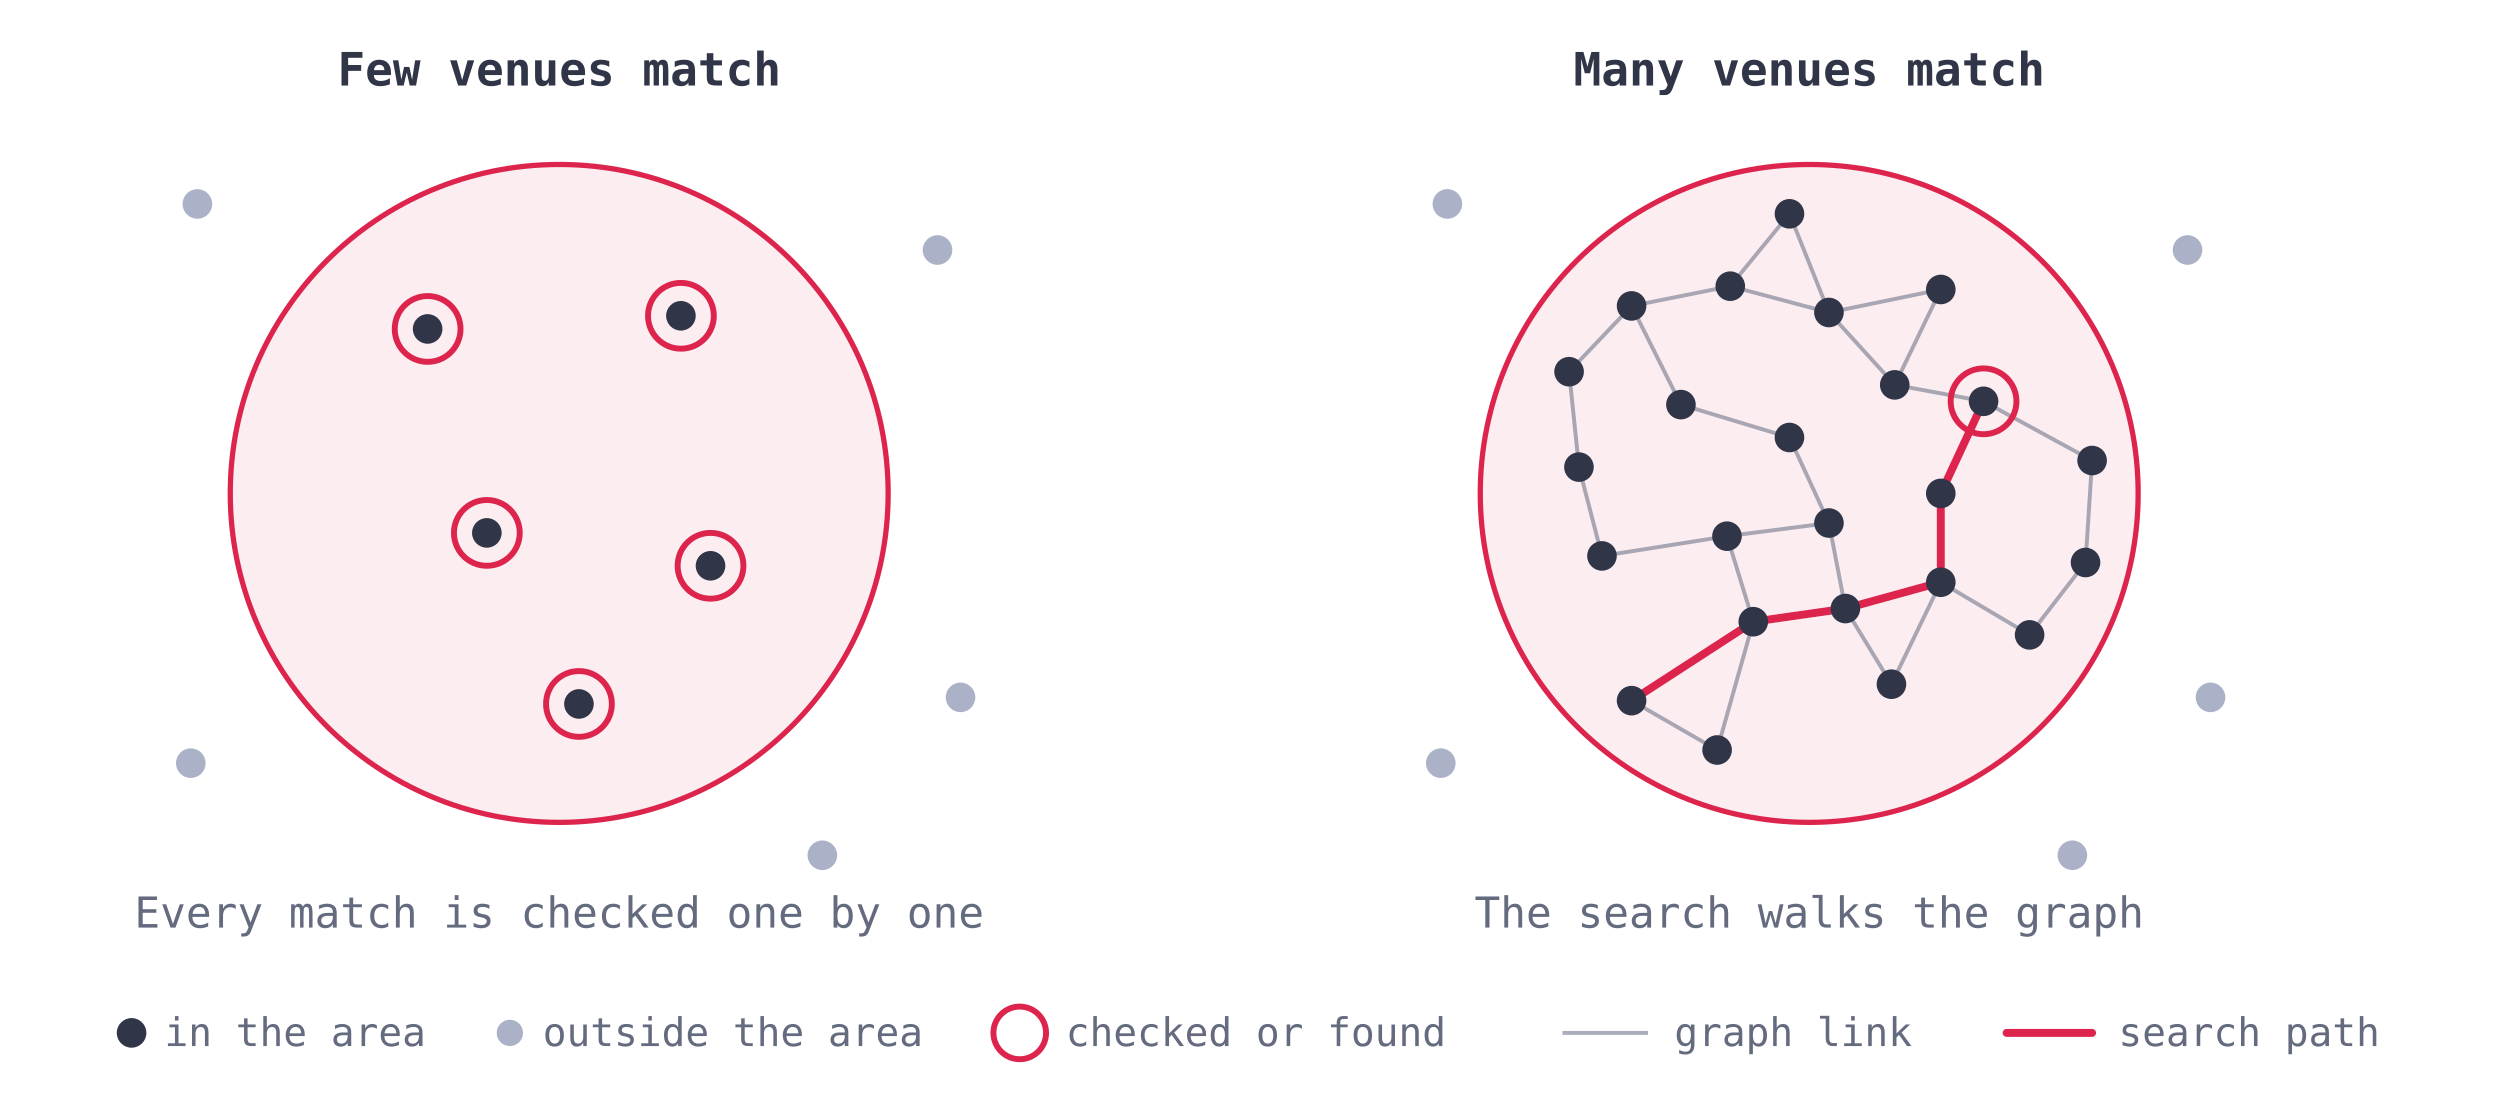
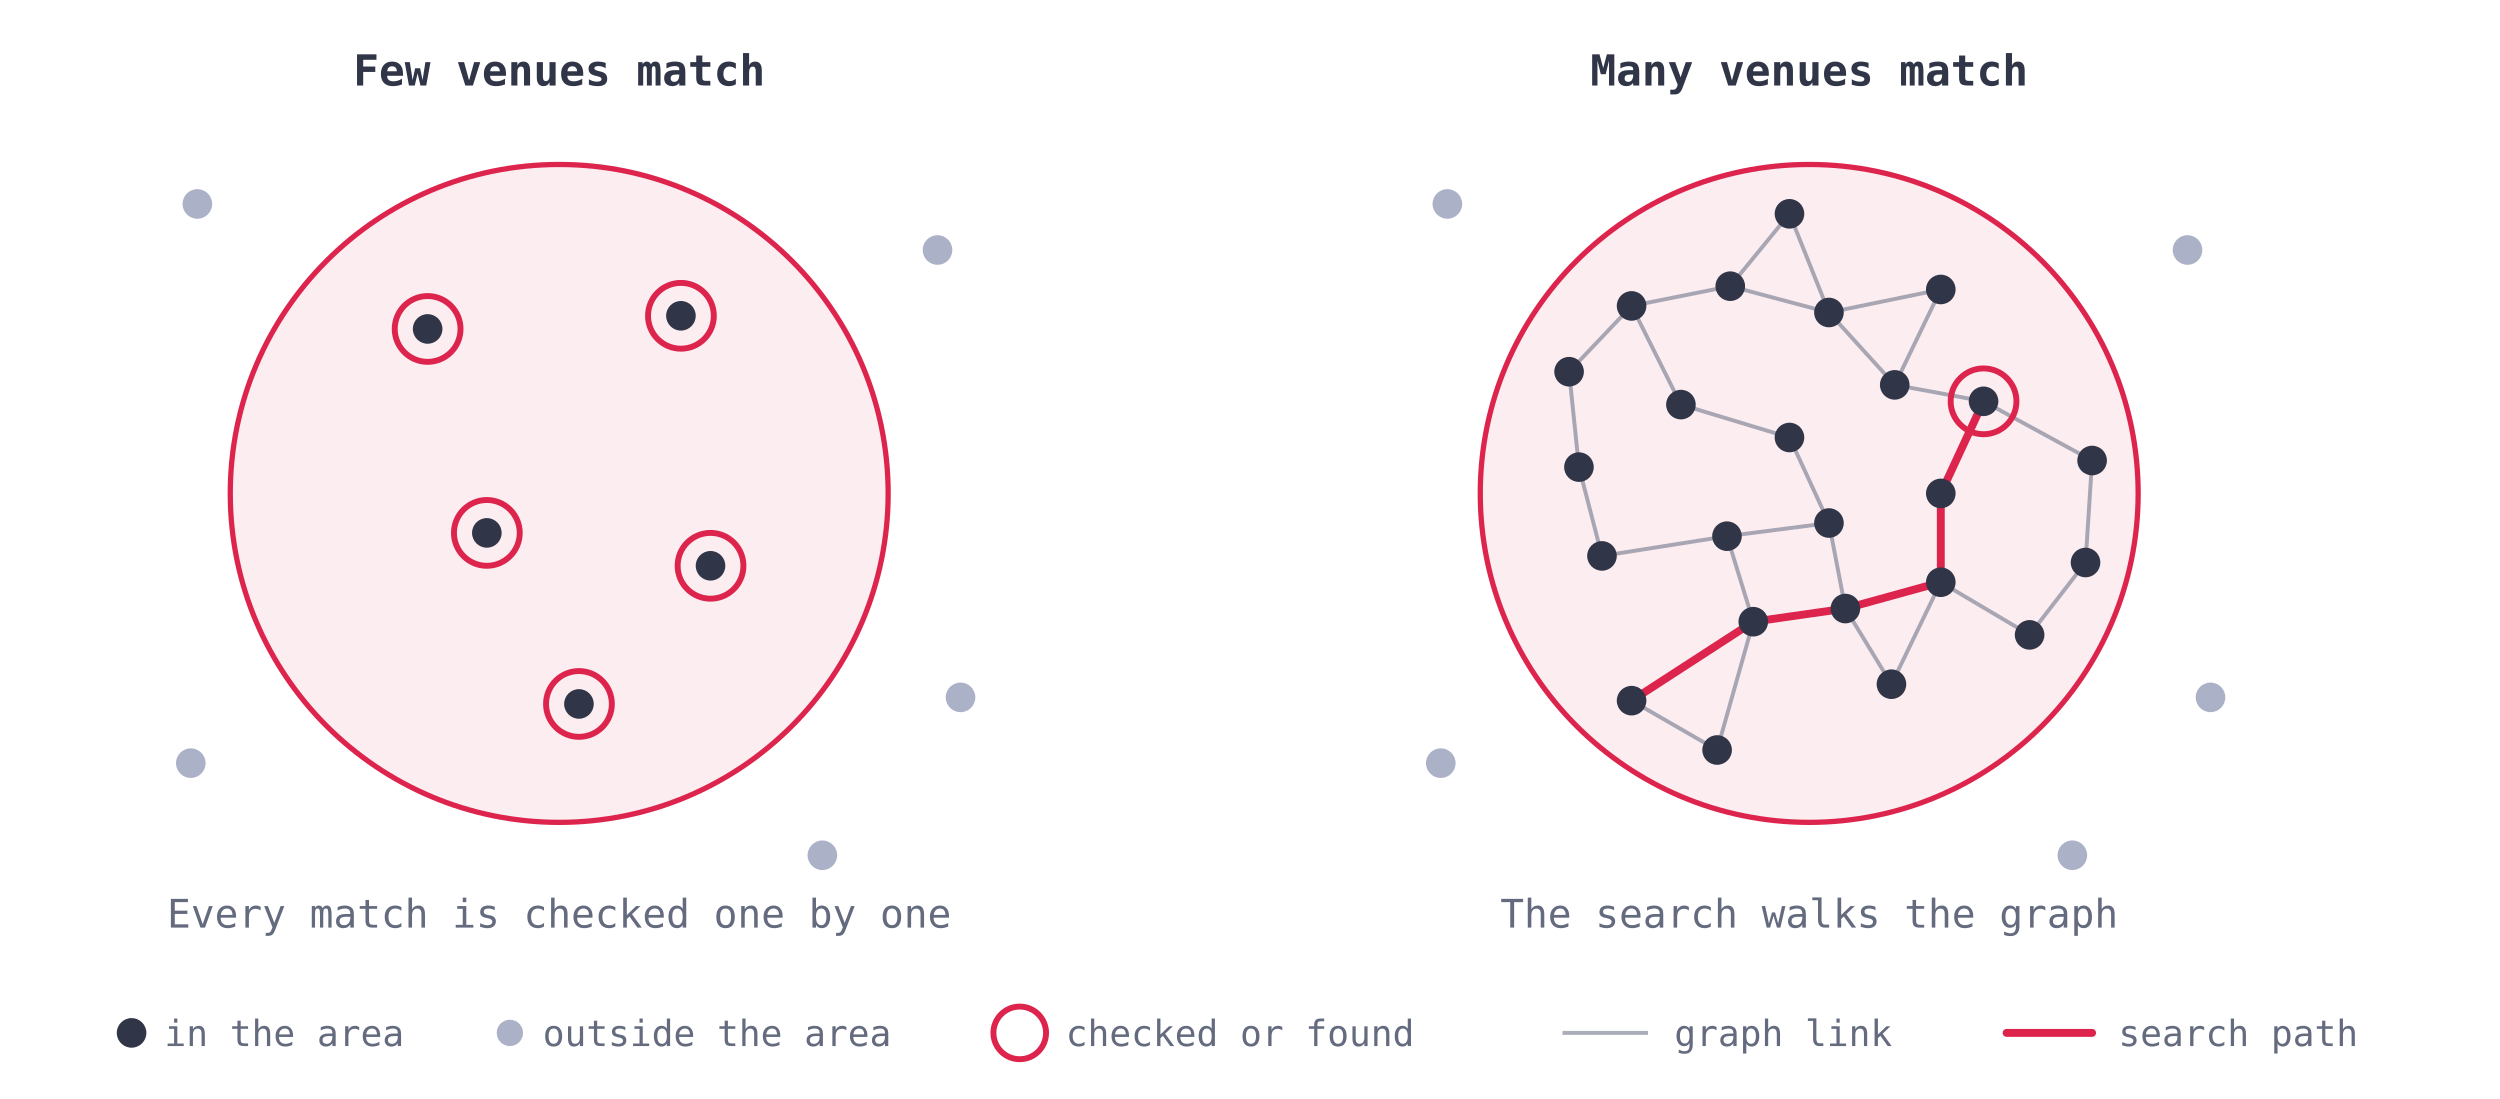
<svg xmlns="http://www.w3.org/2000/svg" viewBox="0 0 760 334" role="img" aria-labelledby="t">
  <circle cx="170" cy="150" r="100" fill="#dc244c" fill-opacity="0.08" stroke="#dc244c" stroke-width="1.6" />
  <circle cx="60" cy="62" r="4.5" fill="#abb1c7" />
  <circle cx="285" cy="76" r="4.5" fill="#abb1c7" />
  <circle cx="292" cy="212" r="4.5" fill="#abb1c7" />
  <circle cx="58" cy="232" r="4.5" fill="#abb1c7" />
  <circle cx="250" cy="260" r="4.5" fill="#abb1c7" />
  <circle cx="130" cy="100" r="4.5" fill="#303547" />
  <circle cx="130" cy="100" r="10" fill="none" stroke="#dc244c" stroke-width="1.8" />
  <circle cx="207" cy="96" r="4.5" fill="#303547" />
  <circle cx="207" cy="96" r="10" fill="none" stroke="#dc244c" stroke-width="1.8" />
  <circle cx="148" cy="162" r="4.5" fill="#303547" />
  <circle cx="148" cy="162" r="10" fill="none" stroke="#dc244c" stroke-width="1.8" />
  <circle cx="216" cy="172" r="4.5" fill="#303547" />
  <circle cx="216" cy="172" r="10" fill="none" stroke="#dc244c" stroke-width="1.8" />
  <circle cx="176" cy="214" r="4.5" fill="#303547" />
  <circle cx="176" cy="214" r="10" fill="none" stroke="#dc244c" stroke-width="1.8" />
  <circle cx="550" cy="150" r="100" fill="#dc244c" fill-opacity="0.08" stroke="#dc244c" stroke-width="1.6" />
  <circle cx="440" cy="62" r="4.5" fill="#abb1c7" />
  <circle cx="665" cy="76" r="4.5" fill="#abb1c7" />
  <circle cx="672" cy="212" r="4.5" fill="#abb1c7" />
  <circle cx="438" cy="232" r="4.5" fill="#abb1c7" />
  <circle cx="630" cy="260" r="4.5" fill="#abb1c7" />
  <line x1="487" y1="169" x2="480" y2="142" stroke="#656b7f" stroke-width="1.2" stroke-opacity="0.55" />
  <line x1="487" y1="169" x2="525" y2="163" stroke="#656b7f" stroke-width="1.2" stroke-opacity="0.55" />
  <line x1="480" y1="142" x2="477" y2="113" stroke="#656b7f" stroke-width="1.2" stroke-opacity="0.55" />
  <line x1="603" y1="122" x2="636" y2="140" stroke="#656b7f" stroke-width="1.2" stroke-opacity="0.55" />
  <line x1="603" y1="122" x2="590" y2="150" stroke="#656b7f" stroke-width="1.2" stroke-opacity="0.55" />
  <line x1="603" y1="122" x2="576" y2="117" stroke="#656b7f" stroke-width="1.2" stroke-opacity="0.55" />
  <line x1="575" y1="208" x2="590" y2="177" stroke="#656b7f" stroke-width="1.2" stroke-opacity="0.55" />
  <line x1="575" y1="208" x2="561" y2="185" stroke="#656b7f" stroke-width="1.2" stroke-opacity="0.55" />
  <line x1="590" y1="177" x2="617" y2="193" stroke="#656b7f" stroke-width="1.2" stroke-opacity="0.55" />
  <line x1="590" y1="177" x2="590" y2="150" stroke="#656b7f" stroke-width="1.2" stroke-opacity="0.55" />
  <line x1="590" y1="177" x2="561" y2="185" stroke="#656b7f" stroke-width="1.2" stroke-opacity="0.55" />
  <line x1="496" y1="93" x2="511" y2="123" stroke="#656b7f" stroke-width="1.2" stroke-opacity="0.55" />
  <line x1="496" y1="93" x2="526" y2="87" stroke="#656b7f" stroke-width="1.2" stroke-opacity="0.55" />
  <line x1="496" y1="93" x2="477" y2="113" stroke="#656b7f" stroke-width="1.2" stroke-opacity="0.55" />
  <line x1="617" y1="193" x2="634" y2="171" stroke="#656b7f" stroke-width="1.2" stroke-opacity="0.55" />
  <line x1="544" y1="133" x2="556" y2="159" stroke="#656b7f" stroke-width="1.2" stroke-opacity="0.55" />
  <line x1="544" y1="133" x2="511" y2="123" stroke="#656b7f" stroke-width="1.2" stroke-opacity="0.55" />
  <line x1="556" y1="159" x2="525" y2="163" stroke="#656b7f" stroke-width="1.2" stroke-opacity="0.55" />
  <line x1="556" y1="159" x2="561" y2="185" stroke="#656b7f" stroke-width="1.2" stroke-opacity="0.55" />
  <line x1="636" y1="140" x2="634" y2="171" stroke="#656b7f" stroke-width="1.2" stroke-opacity="0.55" />
  <line x1="590" y1="88" x2="556" y2="95" stroke="#656b7f" stroke-width="1.2" stroke-opacity="0.55" />
  <line x1="590" y1="88" x2="576" y2="117" stroke="#656b7f" stroke-width="1.2" stroke-opacity="0.55" />
  <line x1="556" y1="95" x2="544" y2="65" stroke="#656b7f" stroke-width="1.2" stroke-opacity="0.55" />
  <line x1="556" y1="95" x2="526" y2="87" stroke="#656b7f" stroke-width="1.2" stroke-opacity="0.55" />
  <line x1="556" y1="95" x2="576" y2="117" stroke="#656b7f" stroke-width="1.2" stroke-opacity="0.55" />
  <line x1="533" y1="189" x2="525" y2="163" stroke="#656b7f" stroke-width="1.2" stroke-opacity="0.55" />
  <line x1="533" y1="189" x2="496" y2="213" stroke="#656b7f" stroke-width="1.2" stroke-opacity="0.55" />
  <line x1="533" y1="189" x2="561" y2="185" stroke="#656b7f" stroke-width="1.2" stroke-opacity="0.55" />
  <line x1="533" y1="189" x2="522" y2="228" stroke="#656b7f" stroke-width="1.2" stroke-opacity="0.55" />
  <line x1="522" y1="228" x2="496" y2="213" stroke="#656b7f" stroke-width="1.2" stroke-opacity="0.55" />
  <line x1="544" y1="65" x2="526" y2="87" stroke="#656b7f" stroke-width="1.2" stroke-opacity="0.55" />
  <polyline points="496,213 533,189 561,185 590,177 590,150 603,122" fill="none" stroke="#dc244c" stroke-width="2.4" stroke-linejoin="round" stroke-linecap="round" />
  <circle cx="487" cy="169" r="4.5" fill="#303547" />
  <circle cx="603" cy="122" r="4.5" fill="#303547" />
  <circle cx="575" cy="208" r="4.5" fill="#303547" />
  <circle cx="496" cy="93" r="4.5" fill="#303547" />
  <circle cx="590" cy="177" r="4.5" fill="#303547" />
  <circle cx="617" cy="193" r="4.5" fill="#303547" />
  <circle cx="544" cy="133" r="4.5" fill="#303547" />
  <circle cx="636" cy="140" r="4.5" fill="#303547" />
  <circle cx="556" cy="159" r="4.5" fill="#303547" />
  <circle cx="480" cy="142" r="4.5" fill="#303547" />
  <circle cx="590" cy="88" r="4.5" fill="#303547" />
  <circle cx="533" cy="189" r="4.5" fill="#303547" />
  <circle cx="556" cy="95" r="4.5" fill="#303547" />
  <circle cx="590" cy="150" r="4.5" fill="#303547" />
  <circle cx="522" cy="228" r="4.5" fill="#303547" />
  <circle cx="477" cy="113" r="4.5" fill="#303547" />
  <circle cx="544" cy="65" r="4.5" fill="#303547" />
  <circle cx="525" cy="163" r="4.5" fill="#303547" />
  <circle cx="634" cy="171" r="4.5" fill="#303547" />
  <circle cx="511" cy="123" r="4.5" fill="#303547" />
  <circle cx="496" cy="213" r="4.5" fill="#303547" />
  <circle cx="526" cy="87" r="4.5" fill="#303547" />
  <circle cx="561" cy="185" r="4.5" fill="#303547" />
  <circle cx="576" cy="117" r="4.5" fill="#303547" />
  <circle cx="603" cy="122" r="10" fill="none" stroke="#dc244c" stroke-width="1.8" />
-   <text x="170" y="26" fill="#303547" text-anchor="middle" font-size="14" font-weight="600" font-family="Geist Mono, ui-monospace, Menlo, monospace">Few venues match</text>
-   <text x="550" y="26" fill="#303547" text-anchor="middle" font-size="14" font-weight="600" font-family="Geist Mono, ui-monospace, Menlo, monospace">Many venues match</text>
-   <text x="170" y="282" fill="#656b7f" text-anchor="middle" font-size="13" font-weight="400" font-family="Geist Mono, ui-monospace, Menlo, monospace">Every match is checked one by one</text>
-   <text x="550" y="282" fill="#656b7f" text-anchor="middle" font-size="13" font-weight="400" font-family="Geist Mono, ui-monospace, Menlo, monospace">The search walks the graph</text>
+   <text x="170" y="26" fill="#303547" text-anchor="middle" font-size="13" font-weight="600" font-family="Geist Mono, ui-monospace, Menlo, monospace">Few venues match</text>
+   <text x="550" y="26" fill="#303547" text-anchor="middle" font-size="13" font-weight="600" font-family="Geist Mono, ui-monospace, Menlo, monospace">Many venues match</text>
+   <text x="170" y="282" fill="#656b7f" text-anchor="middle" font-size="12" font-weight="400" font-family="Geist Mono, ui-monospace, Menlo, monospace">Every match is checked one by one</text>
+   <text x="550" y="282" fill="#656b7f" text-anchor="middle" font-size="12" font-weight="400" font-family="Geist Mono, ui-monospace, Menlo, monospace">The search walks the graph</text>
  <circle cx="40" cy="314" r="4.5" fill="#303547" />
-   <text x="50" y="318" fill="#656b7f" text-anchor="start" font-size="12" font-weight="400" font-family="Geist Mono, ui-monospace, Menlo, monospace">in the area</text>
+   <text x="50" y="318" fill="#656b7f" text-anchor="start" font-size="11" font-weight="400" font-family="Geist Mono, ui-monospace, Menlo, monospace">in the area</text>
  <circle cx="155" cy="314" r="4" fill="#abb1c7" />
-   <text x="165" y="318" fill="#656b7f" text-anchor="start" font-size="12" font-weight="400" font-family="Geist Mono, ui-monospace, Menlo, monospace">outside the area</text>
+   <text x="165" y="318" fill="#656b7f" text-anchor="start" font-size="11" font-weight="400" font-family="Geist Mono, ui-monospace, Menlo, monospace">outside the area</text>
  <circle cx="310" cy="314" r="8" fill="none" stroke="#dc244c" stroke-width="1.8" />
-   <text x="324" y="318" fill="#656b7f" text-anchor="start" font-size="12" font-weight="400" font-family="Geist Mono, ui-monospace, Menlo, monospace">checked or found</text>
+   <text x="324" y="318" fill="#656b7f" text-anchor="start" font-size="11" font-weight="400" font-family="Geist Mono, ui-monospace, Menlo, monospace">checked or found</text>
  <line x1="475" y1="314" x2="501" y2="314" stroke="#656b7f" stroke-width="1.2" stroke-opacity="0.55" />
-   <text x="509" y="318" fill="#656b7f" text-anchor="start" font-size="12" font-weight="400" font-family="Geist Mono, ui-monospace, Menlo, monospace">graph link</text>
+   <text x="509" y="318" fill="#656b7f" text-anchor="start" font-size="11" font-weight="400" font-family="Geist Mono, ui-monospace, Menlo, monospace">graph link</text>
  <line x1="610" y1="314" x2="636" y2="314" stroke="#dc244c" stroke-width="2.4" stroke-linecap="round" />
-   <text x="644" y="318" fill="#656b7f" text-anchor="start" font-size="12" font-weight="400" font-family="Geist Mono, ui-monospace, Menlo, monospace">search path</text>
+   <text x="644" y="318" fill="#656b7f" text-anchor="start" font-size="11" font-weight="400" font-family="Geist Mono, ui-monospace, Menlo, monospace">search path</text>
</svg>
